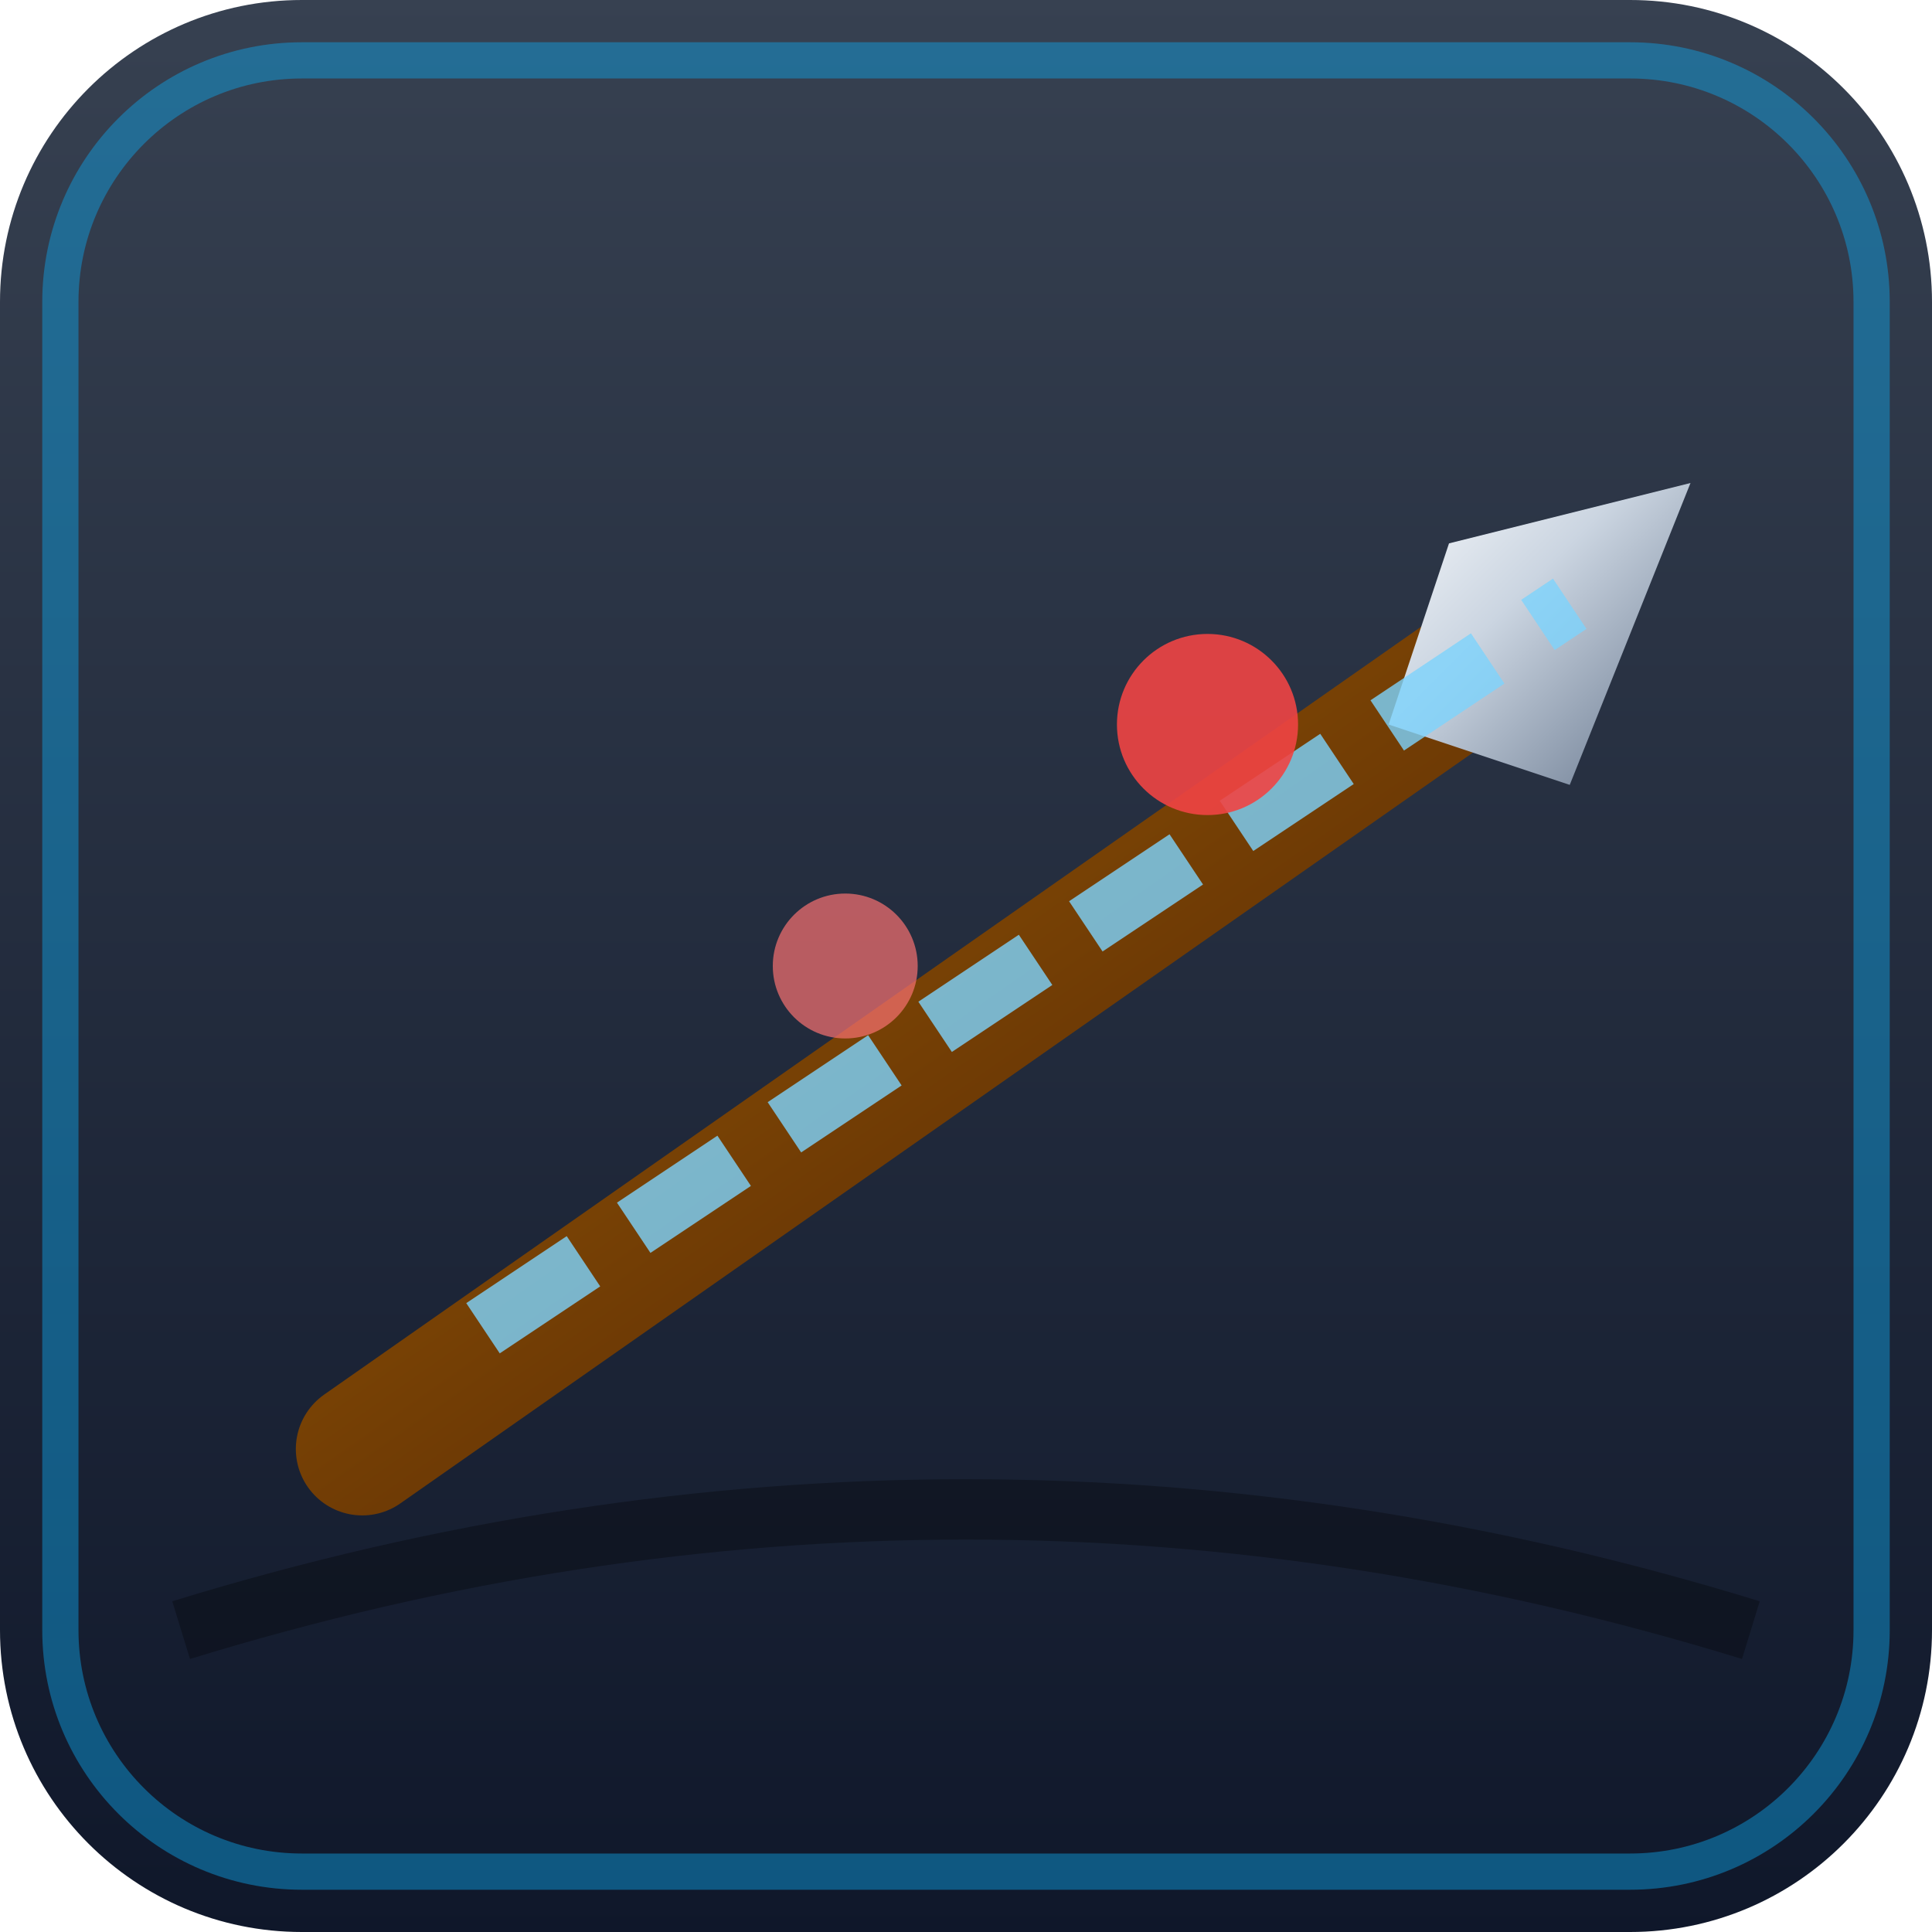
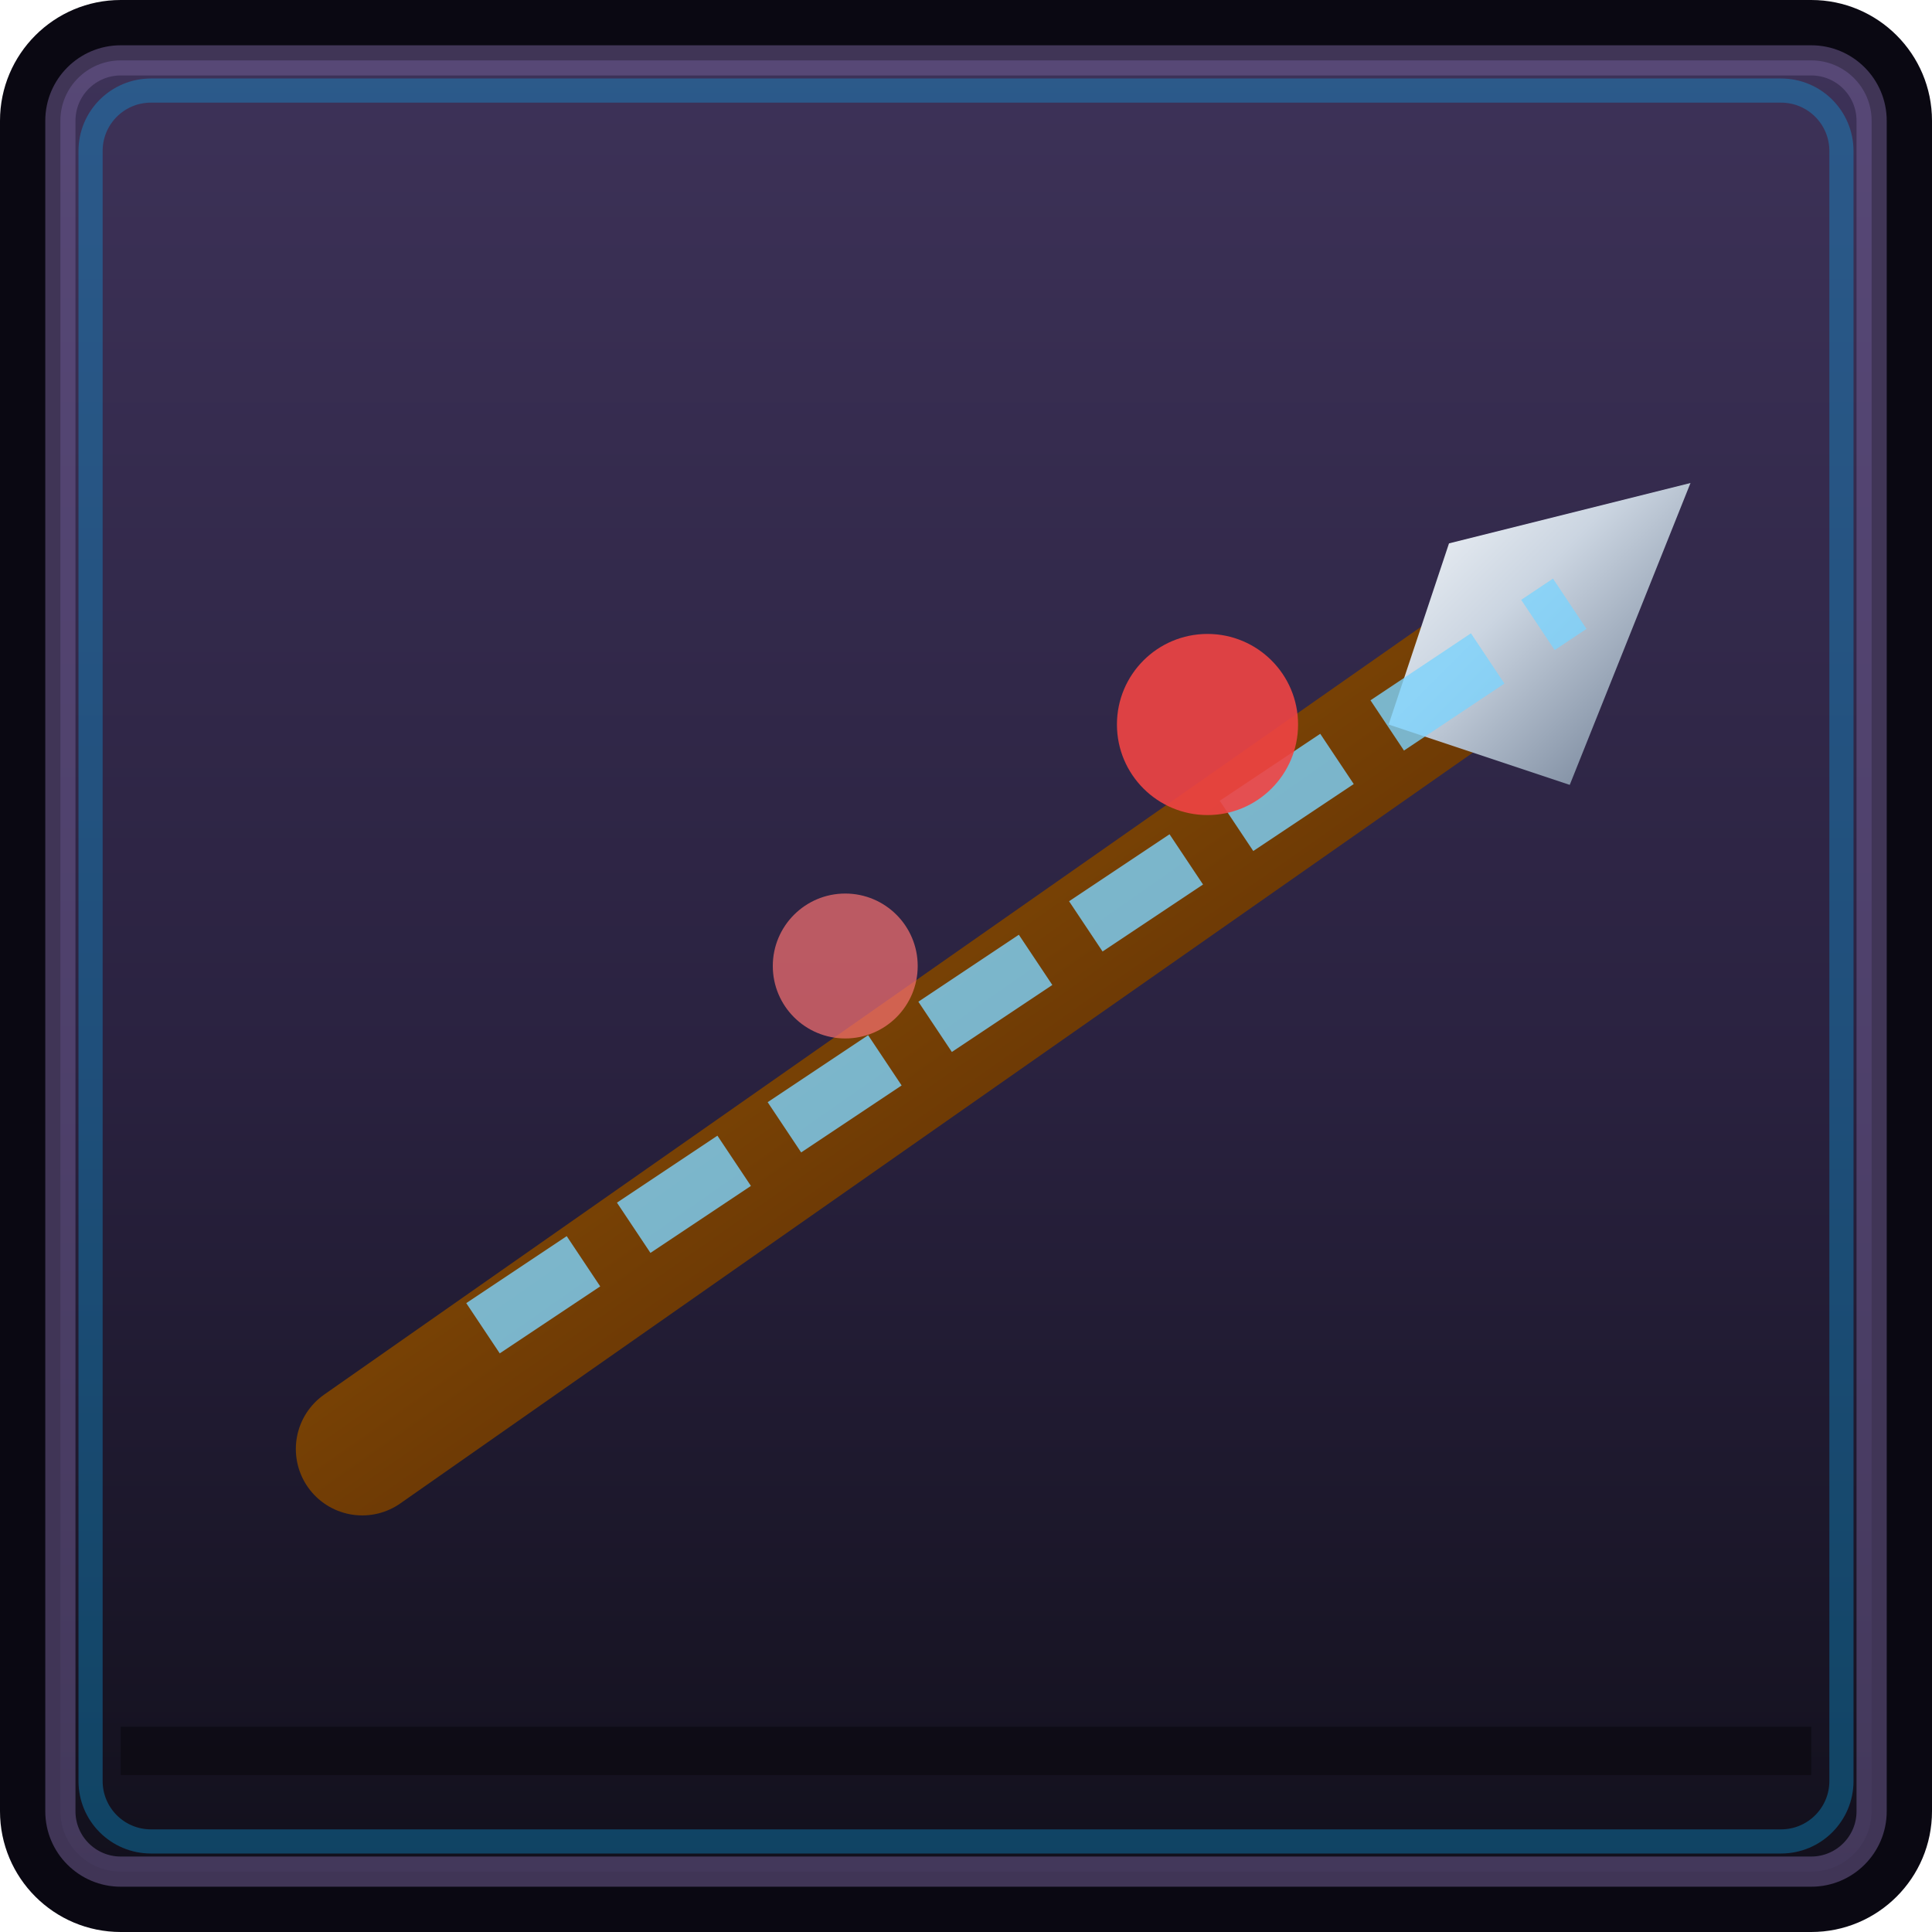
<svg xmlns="http://www.w3.org/2000/svg" viewBox="0 0 32 32" fill="none">
  <defs>
    <linearGradient id="pierce-bg" x1="0" y1="0" x2="0" y2="1">
-       <stop offset="0%" stop-color="#374151" />
-       <stop offset="100%" stop-color="#0f172a" />
+       <stop offset="0%" stop-color="#3d3258" />
+       <stop offset="55%" stop-color="#2a2240" />
+       <stop offset="100%" stop-color="#12101c" />
    </linearGradient>
    <linearGradient id="pierce-steel" x1="0" y1="0" x2="1" y2="1">
      <stop offset="0%" stop-color="#f8fafc" />
      <stop offset="40%" stop-color="#cbd5e1" />
      <stop offset="100%" stop-color="#64748b" />
    </linearGradient>
    <linearGradient id="pierce-gold" x1="0" y1="0" x2="0" y2="1">
      <stop offset="0%" stop-color="#fde68a" />
      <stop offset="55%" stop-color="#d97706" />
      <stop offset="100%" stop-color="#92400e" />
    </linearGradient>
    <linearGradient id="pierce-fire" x1="0" y1="1" x2="0" y2="0">
      <stop offset="0%" stop-color="#dc2626" />
      <stop offset="50%" stop-color="#f97316" />
      <stop offset="100%" stop-color="#fde047" />
    </linearGradient>
    <linearGradient id="pierce-holy" x1="0" y1="0" x2="0" y2="1">
      <stop offset="0%" stop-color="#fff" />
      <stop offset="45%" stop-color="#fef08a" />
      <stop offset="100%" stop-color="#ca8a04" />
    </linearGradient>
    <linearGradient id="pierce-wood" x1="0" y1="0" x2="1" y2="1">
      <stop offset="0%" stop-color="#a16207" />
      <stop offset="100%" stop-color="#451a03" />
    </linearGradient>
    <radialGradient id="pierce-gem" cx="35%" cy="30%" r="70%">
      <stop offset="0%" stop-color="#e0e7ff" />
      <stop offset="50%" stop-color="#6366f1" />
      <stop offset="100%" stop-color="#312e81" />
    </radialGradient>
    <filter id="pierce-glow" x="-30%" y="-30%" width="160%" height="160%">
      <feGaussianBlur stdDeviation="0.8" result="b" />
      <feMerge>
        <feMergeNode in="b" />
        <feMergeNode in="SourceGraphic" />
      </feMerge>
    </filter>
  </defs>
-   <rect width="32" height="32" rx="5" fill="url(#pierce-bg)" />
-   <rect x="1" y="1" width="30" height="30" rx="4" fill="none" stroke="#0ea5e9" stroke-opacity="0.45" stroke-width="0.6" />
-   <path d="M3 27 Q16 23 29 27" stroke="#000" stroke-opacity="0.3" stroke-width="1" fill="none" />
+   <rect width="32" height="32" rx="2" fill="#0a0812" />
+   <rect x="1" y="1" width="30" height="30" rx="1" fill="url(#pierce-bg)" />
+   <rect x="1" y="1" width="30" height="30" rx="1" fill="none" stroke="#6b5a8f" stroke-opacity="0.55" stroke-width="0.5" />
+   <rect x="1.5" y="1.5" width="29" height="29" rx="1" fill="none" stroke="#0ea5e9" stroke-opacity="0.35" stroke-width="0.4" />
+   <path d="M2 29 L30 29" stroke="#000" stroke-opacity="0.35" stroke-width="0.8" />
  <line x1="6" y1="24" x2="26" y2="10" stroke="url(#pierce-wood)" stroke-width="2.2" stroke-linecap="round" />
  <path d="M24 9 L28 8 L26 13 L23 12 Z" fill="url(#pierce-steel)" />
  <path d="M8 22 L26 10" stroke="#7dd3fc" stroke-width="1" stroke-dasharray="2 1" opacity="0.8" />
  <circle cx="20" cy="12" r="1.5" fill="#ef4444" opacity="0.9" />
  <circle cx="14" cy="16" r="1.2" fill="#f87171" opacity="0.7" />
</svg>
